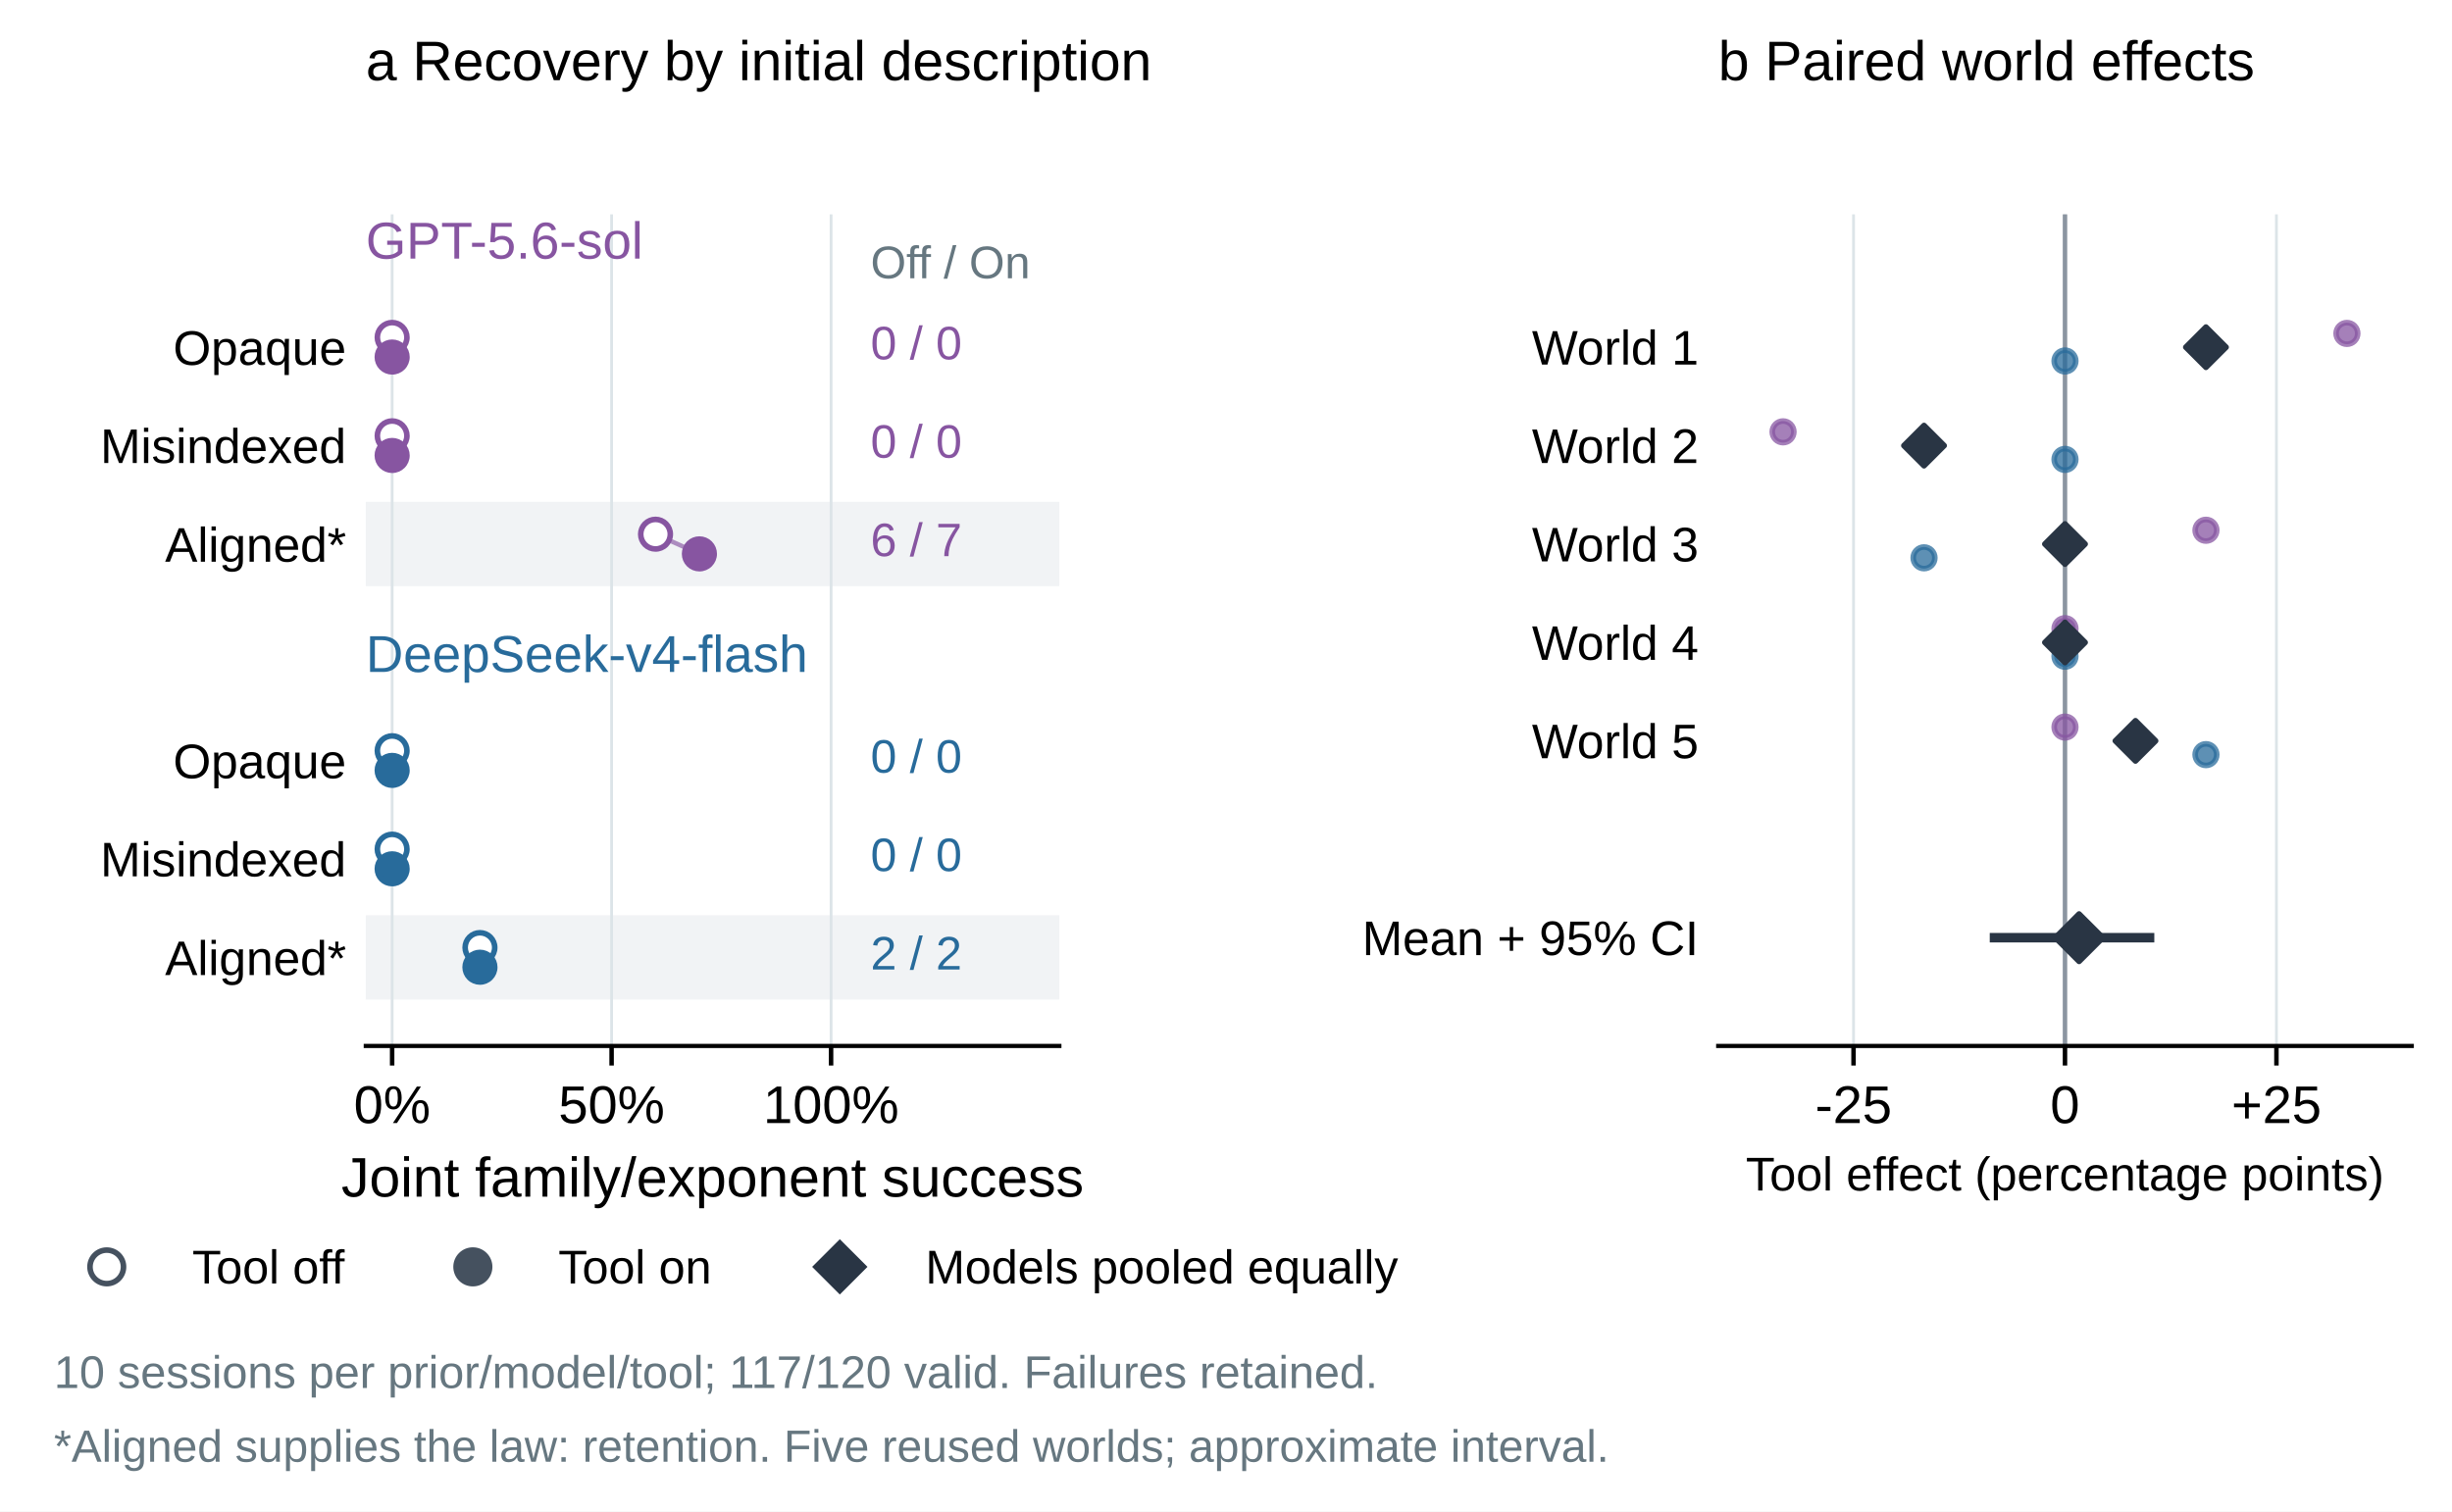
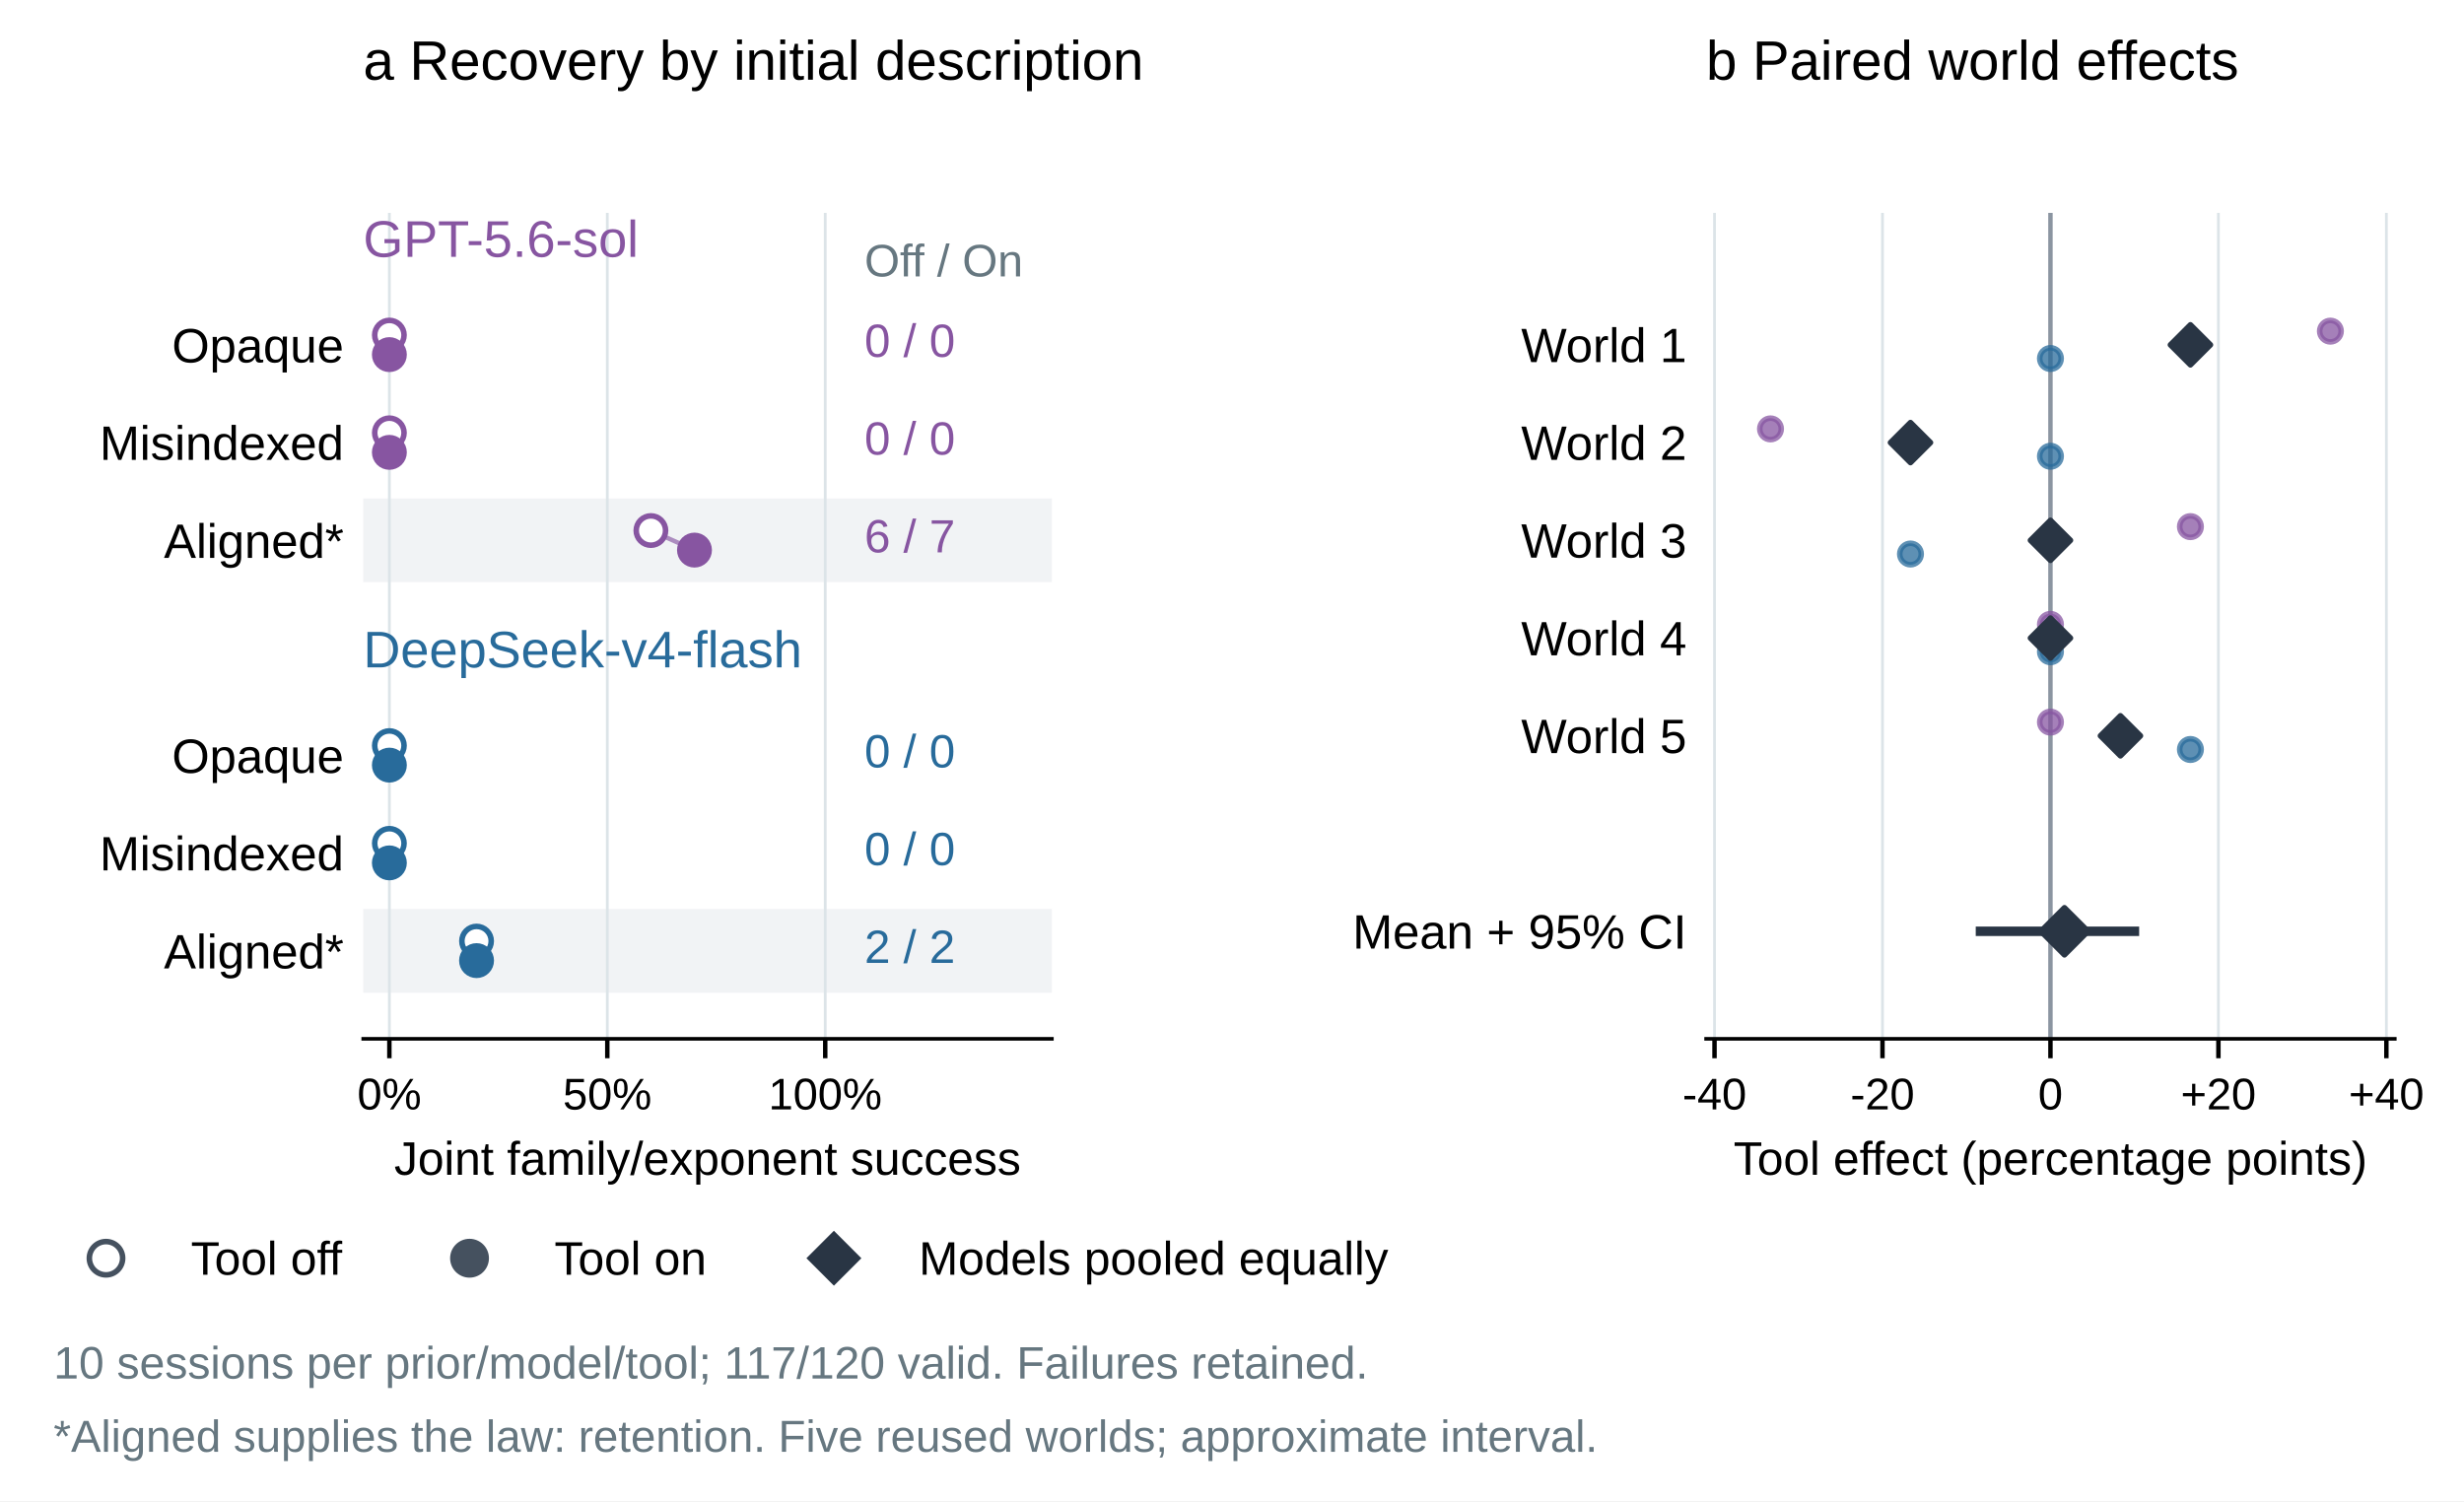
- <svg xmlns="http://www.w3.org/2000/svg" xmlns:xlink="http://www.w3.org/1999/xlink" width="438.694pt" height="270.499pt" viewBox="0 0 438.694 270.499" version="1.1">
+ <svg xmlns="http://www.w3.org/2000/svg" xmlns:xlink="http://www.w3.org/1999/xlink" width="443.966pt" height="270.499pt" viewBox="0 0 443.966 270.499" version="1.1">
  <defs>
    <style type="text/css">*{stroke-linejoin: round; stroke-linecap: butt}</style>
  </defs>
  <g id="figure_1">
    <g id="patch_1">
-       <path d="M 0 270.499 L 438.694 270.499 L 438.694 0 L 0 0 z " style="fill: #ffffff" />
+       <path d="M 0 270.499 L 443.966 270.499 L 443.966 0 L 0 0 z " style="fill: #ffffff" />
    </g>
    <g id="axes_1">
      <g id="patch_2">
        <path d="M 65.446 187.182 L 189.53 187.182 L 189.53 38.358 L 65.446 38.358 z " style="fill: #ffffff" />
      </g>
      <g id="patch_3">
        <path d="M 65.446 90.314 L 189.53 90.314 L 189.53 104.404 L 65.446 104.404 z " clip-path="url(#pc461a7c631)" style="fill: #eaecef; opacity: 0.65; stroke: #eaecef; stroke-linejoin: miter" />
      </g>
      <g id="patch_4">
        <path d="M 65.446 164.286 L 189.53 164.286 L 189.53 178.376 L 65.446 178.376 z " clip-path="url(#pc461a7c631)" style="fill: #eaecef; opacity: 0.65; stroke: #eaecef; stroke-linejoin: miter" />
      </g>
      <g id="matplotlib.axis_1">
        <g id="xtick_1">
          <g id="line2d_1">
            <path d="M 70.158 187.182 L 70.158 38.358 " clip-path="url(#pc461a7c631)" style="fill: none; stroke: #dce4e8; stroke-width: 0.5; stroke-linecap: square" />
          </g>
          <g id="line2d_2">
            <defs>
              <path id="mdcc22e8201" d="M 0 0 L 0 3.5 " style="stroke: #000000; stroke-width: 0.8" />
            </defs>
            <g>
              <use xlink:href="#mdcc22e8201" x="70.158" y="187.182" style="stroke: #000000; stroke-width: 0.8" />
            </g>
          </g>
          <g id="text_1">
-             <text style="font-size: 9.5px; font-family: 'Arial', 'Helvetica', 'DejaVu Sans', sans-serif; text-anchor: middle" x="70.158" y="200.982" transform="rotate(-0 70.15805 200.9817)">0%</text>
+             <text style="font-size: 8px; font-family: 'Arial', 'Helvetica', 'DejaVu Sans', sans-serif; text-anchor: middle" x="70.158" y="199.908" transform="rotate(-0 70.15805 199.9081)">0%</text>
          </g>
        </g>
        <g id="xtick_2">
          <g id="line2d_3">
            <path d="M 109.425 187.182 L 109.425 38.358 " clip-path="url(#pc461a7c631)" style="fill: none; stroke: #dce4e8; stroke-width: 0.5; stroke-linecap: square" />
          </g>
          <g id="line2d_4">
            <g>
              <use xlink:href="#mdcc22e8201" x="109.425" y="187.182" style="stroke: #000000; stroke-width: 0.8" />
            </g>
          </g>
          <g id="text_2">
-             <text style="font-size: 9.5px; font-family: 'Arial', 'Helvetica', 'DejaVu Sans', sans-serif; text-anchor: middle" x="109.425" y="200.982" transform="rotate(-0 109.4252 200.9817)">50%</text>
+             <text style="font-size: 8px; font-family: 'Arial', 'Helvetica', 'DejaVu Sans', sans-serif; text-anchor: middle" x="109.425" y="199.908" transform="rotate(-0 109.4252 199.9081)">50%</text>
          </g>
        </g>
        <g id="xtick_3">
          <g id="line2d_5">
            <path d="M 148.692 187.182 L 148.692 38.358 " clip-path="url(#pc461a7c631)" style="fill: none; stroke: #dce4e8; stroke-width: 0.5; stroke-linecap: square" />
          </g>
          <g id="line2d_6">
            <g>
              <use xlink:href="#mdcc22e8201" x="148.692" y="187.182" style="stroke: #000000; stroke-width: 0.8" />
            </g>
          </g>
          <g id="text_3">
-             <text style="font-size: 9.5px; font-family: 'Arial', 'Helvetica', 'DejaVu Sans', sans-serif; text-anchor: middle" x="148.692" y="200.982" transform="rotate(-0 148.6923 200.9817)">100%</text>
+             <text style="font-size: 8px; font-family: 'Arial', 'Helvetica', 'DejaVu Sans', sans-serif; text-anchor: middle" x="148.692" y="199.908" transform="rotate(-0 148.6923 199.9081)">100%</text>
          </g>
        </g>
        <g id="text_4">
-           <text style="font-size: 10px; font-family: 'Arial', 'Helvetica', 'DejaVu Sans', sans-serif; text-anchor: middle" x="127.488" y="214.15" transform="rotate(-0 127.488 214.1495)">Joint family/exponent success</text>
+           <text style="font-size: 8.5px; font-family: 'Arial', 'Helvetica', 'DejaVu Sans', sans-serif; text-anchor: middle" x="127.488" y="211.686" transform="rotate(-0 127.488 211.6858)">Joint family/exponent success</text>
        </g>
      </g>
      <g id="matplotlib.axis_2">
        <g id="ytick_1">
          <g id="line2d_7" />
          <g id="text_5">
            <text style="font-size: 8.7px; font-family: 'Arial', 'Helvetica', 'DejaVu Sans', sans-serif; text-anchor: end" x="61.946" y="65.304" transform="rotate(-0 61.946 65.30381)">Opaque</text>
          </g>
        </g>
        <g id="ytick_2">
          <g id="line2d_8" />
          <g id="text_6">
            <text style="font-size: 8.7px; font-family: 'Arial', 'Helvetica', 'DejaVu Sans', sans-serif; text-anchor: end" x="61.946" y="82.86" transform="rotate(-0 61.946 82.86038)">Misindexed</text>
          </g>
        </g>
        <g id="ytick_3">
          <g id="line2d_9" />
          <g id="text_7">
            <text style="font-size: 8.7px; font-family: 'Arial', 'Helvetica', 'DejaVu Sans', sans-serif; text-anchor: end" x="61.946" y="100.526" transform="rotate(-0 61.946 100.5257)">Aligned*</text>
          </g>
        </g>
        <g id="ytick_4">
          <g id="line2d_10" />
          <g id="text_8">
            <text style="font-size: 8.7px; font-family: 'Arial', 'Helvetica', 'DejaVu Sans', sans-serif; text-anchor: end" x="61.946" y="139.276" transform="rotate(-0 61.946 139.2755)">Opaque</text>
          </g>
        </g>
        <g id="ytick_5">
          <g id="line2d_11" />
          <g id="text_9">
            <text style="font-size: 8.7px; font-family: 'Arial', 'Helvetica', 'DejaVu Sans', sans-serif; text-anchor: end" x="61.946" y="156.832" transform="rotate(-0 61.946 156.8321)">Misindexed</text>
          </g>
        </g>
        <g id="ytick_6">
          <g id="line2d_12" />
          <g id="text_10">
            <text style="font-size: 8.7px; font-family: 'Arial', 'Helvetica', 'DejaVu Sans', sans-serif; text-anchor: end" x="61.946" y="174.497" transform="rotate(-0 61.946 174.4974)">Aligned*</text>
          </g>
        </g>
      </g>
      <g id="line2d_13">
        <path d="M 70.158 60.373 L 70.158 63.896 " clip-path="url(#pc461a7c631)" style="fill: none; stroke: #8755a1; stroke-opacity: 0.65; stroke-width: 0.8; stroke-linecap: square" />
      </g>
      <g id="line2d_14">
        <path d="M 70.158 77.986 L 70.158 81.508 " clip-path="url(#pc461a7c631)" style="fill: none; stroke: #8755a1; stroke-opacity: 0.65; stroke-width: 0.8; stroke-linecap: square" />
      </g>
      <g id="line2d_15">
        <path d="M 117.279 95.598 L 125.132 99.12 " clip-path="url(#pc461a7c631)" style="fill: none; stroke: #8755a1; stroke-opacity: 0.65; stroke-width: 0.8; stroke-linecap: square" />
      </g>
      <g id="line2d_16">
        <path d="M 70.158 134.345 L 70.158 137.867 " clip-path="url(#pc461a7c631)" style="fill: none; stroke: #286b9b; stroke-opacity: 0.65; stroke-width: 0.8; stroke-linecap: square" />
      </g>
      <g id="line2d_17">
        <path d="M 70.158 151.957 L 70.158 155.48 " clip-path="url(#pc461a7c631)" style="fill: none; stroke: #286b9b; stroke-opacity: 0.65; stroke-width: 0.8; stroke-linecap: square" />
      </g>
      <g id="line2d_18">
        <path d="M 85.865 169.57 L 85.865 173.092 " clip-path="url(#pc461a7c631)" style="fill: none; stroke: #286b9b; stroke-opacity: 0.65; stroke-width: 0.8; stroke-linecap: square" />
      </g>
      <g id="patch_5">
-         <path d="M 65.446 187.182 L 189.53 187.182 " style="fill: none; stroke: #000000; stroke-width: 0.75; stroke-linejoin: miter; stroke-linecap: square" />
+         <path d="M 65.446 187.182 L 189.53 187.182 " style="fill: none; stroke: #000000; stroke-width: 0.65; stroke-linejoin: miter; stroke-linecap: square" />
      </g>
      <g id="text_11">
        <text style="font-size: 9.3px; font-family: 'Arial', 'Helvetica', 'DejaVu Sans', sans-serif; text-anchor: start; fill: #8755a1" x="65.446" y="46.283" transform="rotate(-0 65.446 46.28335)">GPT-5.6-sol</text>
      </g>
      <g id="PathCollection_1">
        <defs>
          <path id="m9ce3eecff7" d="M 0 2.646 C 0.702 2.646 1.375 2.367 1.871 1.871 C 2.367 1.375 2.646 0.702 2.646 0 C 2.646 -0.702 2.367 -1.375 1.871 -1.871 C 1.375 -2.367 0.702 -2.646 0 -2.646 C -0.702 -2.646 -1.375 -2.367 -1.871 -1.871 C -2.367 -1.375 -2.646 -0.702 -2.646 0 C -2.646 0.702 -2.367 1.375 -1.871 1.871 C -1.375 2.367 -0.702 2.646 0 2.646 z " style="stroke: #8755a1" />
        </defs>
        <g clip-path="url(#pc461a7c631)">
          <use xlink:href="#m9ce3eecff7" x="70.158" y="60.373" style="fill: #ffffff; stroke: #8755a1" />
        </g>
      </g>
      <g id="PathCollection_2">
        <defs>
          <path id="m521339a8d1" d="M 0 2.646 C 0.702 2.646 1.375 2.367 1.871 1.871 C 2.367 1.375 2.646 0.702 2.646 0 C 2.646 -0.702 2.367 -1.375 1.871 -1.871 C 1.375 -2.367 0.702 -2.646 0 -2.646 C -0.702 -2.646 -1.375 -2.367 -1.871 -1.871 C -2.367 -1.375 -2.646 -0.702 -2.646 0 C -2.646 0.702 -2.367 1.375 -1.871 1.871 C -1.375 2.367 -0.702 2.646 0 2.646 z " style="stroke: #8755a1" />
        </defs>
        <g clip-path="url(#pc461a7c631)">
          <use xlink:href="#m521339a8d1" x="70.158" y="63.896" style="fill: #8755a1; stroke: #8755a1" />
        </g>
      </g>
      <g id="text_12">
        <text style="font-size: 8.4px; font-family: 'Arial', 'Helvetica', 'DejaVu Sans', sans-serif; text-anchor: start; fill: #8755a1" x="155.76" y="64.306" transform="rotate(-0 155.7604 64.30596)">0 / 0</text>
      </g>
      <g id="PathCollection_3">
        <g clip-path="url(#pc461a7c631)">
          <use xlink:href="#m9ce3eecff7" x="70.158" y="77.986" style="fill: #ffffff; stroke: #8755a1" />
        </g>
      </g>
      <g id="PathCollection_4">
        <g clip-path="url(#pc461a7c631)">
          <use xlink:href="#m521339a8d1" x="70.158" y="81.508" style="fill: #8755a1; stroke: #8755a1" />
        </g>
      </g>
      <g id="text_13">
        <text style="font-size: 8.4px; font-family: 'Arial', 'Helvetica', 'DejaVu Sans', sans-serif; text-anchor: start; fill: #8755a1" x="155.76" y="81.918" transform="rotate(-0 155.7604 81.91827)">0 / 0</text>
      </g>
      <g id="PathCollection_5">
        <g clip-path="url(#pc461a7c631)">
          <use xlink:href="#m9ce3eecff7" x="117.279" y="95.598" style="fill: #ffffff; stroke: #8755a1" />
        </g>
      </g>
      <g id="PathCollection_6">
        <g clip-path="url(#pc461a7c631)">
          <use xlink:href="#m521339a8d1" x="125.132" y="99.12" style="fill: #8755a1; stroke: #8755a1" />
        </g>
      </g>
      <g id="text_14">
        <text style="font-size: 8.4px; font-family: 'Arial', 'Helvetica', 'DejaVu Sans', sans-serif; text-anchor: start; fill: #8755a1" x="155.76" y="99.531" transform="rotate(-0 155.7604 99.53057)">6 / 7</text>
      </g>
      <g id="text_15">
        <text style="font-size: 9.3px; font-family: 'Arial', 'Helvetica', 'DejaVu Sans', sans-serif; text-anchor: start; fill: #286b9b" x="65.446" y="120.255" transform="rotate(-0 65.446 120.255)">DeepSeek-v4-flash</text>
      </g>
      <g id="PathCollection_7">
        <defs>
          <path id="m2a09d5defd" d="M 0 2.646 C 0.702 2.646 1.375 2.367 1.871 1.871 C 2.367 1.375 2.646 0.702 2.646 0 C 2.646 -0.702 2.367 -1.375 1.871 -1.871 C 1.375 -2.367 0.702 -2.646 0 -2.646 C -0.702 -2.646 -1.375 -2.367 -1.871 -1.871 C -2.367 -1.375 -2.646 -0.702 -2.646 0 C -2.646 0.702 -2.367 1.375 -1.871 1.871 C -1.375 2.367 -0.702 2.646 0 2.646 z " style="stroke: #286b9b" />
        </defs>
        <g clip-path="url(#pc461a7c631)">
          <use xlink:href="#m2a09d5defd" x="70.158" y="134.345" style="fill: #ffffff; stroke: #286b9b" />
        </g>
      </g>
      <g id="PathCollection_8">
        <defs>
          <path id="mcb9b58cbeb" d="M 0 2.646 C 0.702 2.646 1.375 2.367 1.871 1.871 C 2.367 1.375 2.646 0.702 2.646 0 C 2.646 -0.702 2.367 -1.375 1.871 -1.871 C 1.375 -2.367 0.702 -2.646 0 -2.646 C -0.702 -2.646 -1.375 -2.367 -1.871 -1.871 C -2.367 -1.375 -2.646 -0.702 -2.646 0 C -2.646 0.702 -2.367 1.375 -1.871 1.871 C -1.375 2.367 -0.702 2.646 0 2.646 z " style="stroke: #286b9b" />
        </defs>
        <g clip-path="url(#pc461a7c631)">
          <use xlink:href="#mcb9b58cbeb" x="70.158" y="137.867" style="fill: #286b9b; stroke: #286b9b" />
        </g>
      </g>
      <g id="text_16">
        <text style="font-size: 8.4px; font-family: 'Arial', 'Helvetica', 'DejaVu Sans', sans-serif; text-anchor: start; fill: #286b9b" x="155.76" y="138.278" transform="rotate(-0 155.7604 138.2777)">0 / 0</text>
      </g>
      <g id="PathCollection_9">
        <g clip-path="url(#pc461a7c631)">
          <use xlink:href="#m2a09d5defd" x="70.158" y="151.957" style="fill: #ffffff; stroke: #286b9b" />
        </g>
      </g>
      <g id="PathCollection_10">
        <g clip-path="url(#pc461a7c631)">
          <use xlink:href="#mcb9b58cbeb" x="70.158" y="155.48" style="fill: #286b9b; stroke: #286b9b" />
        </g>
      </g>
      <g id="text_17">
        <text style="font-size: 8.4px; font-family: 'Arial', 'Helvetica', 'DejaVu Sans', sans-serif; text-anchor: start; fill: #286b9b" x="155.76" y="155.89" transform="rotate(-0 155.7604 155.89)">0 / 0</text>
      </g>
      <g id="PathCollection_11">
        <g clip-path="url(#pc461a7c631)">
          <use xlink:href="#m2a09d5defd" x="85.865" y="169.57" style="fill: #ffffff; stroke: #286b9b" />
        </g>
      </g>
      <g id="PathCollection_12">
        <g clip-path="url(#pc461a7c631)">
          <use xlink:href="#mcb9b58cbeb" x="85.865" y="173.092" style="fill: #286b9b; stroke: #286b9b" />
        </g>
      </g>
      <g id="text_18">
        <text style="font-size: 8.4px; font-family: 'Arial', 'Helvetica', 'DejaVu Sans', sans-serif; text-anchor: start; fill: #286b9b" x="155.76" y="173.502" transform="rotate(-0 155.7604 173.5023)">2 / 2</text>
      </g>
      <g id="text_19">
        <text style="font-size: 8.2px; font-family: 'Arial', 'Helvetica', 'DejaVu Sans', sans-serif; text-anchor: start; fill: #667780" x="155.76" y="49.806" transform="rotate(-0 155.7604 49.80581)">Off / On</text>
      </g>
      <g id="text_20">
        <text style="font-size: 10px; font-family: 'Arial', 'Helvetica', 'DejaVu Sans', sans-serif; text-anchor: start" x="65.446" y="14.358" transform="rotate(-0 65.446 14.35781)">a   Recovery by initial description</text>
      </g>
    </g>
    <g id="axes_2">
      <g id="patch_6">
        <path d="M 307.41 187.182 L 431.494 187.182 L 431.494 38.358 L 307.41 38.358 z " style="fill: #ffffff" />
      </g>
      <g id="matplotlib.axis_3">
        <g id="xtick_4">
          <g id="line2d_19">
-             <path d="M 331.621 187.182 L 331.621 38.358 " clip-path="url(#pcff23f2f95)" style="fill: none; stroke: #dce4e8; stroke-width: 0.5; stroke-linecap: square" />
+             <path d="M 308.923 187.182 L 308.923 38.358 " clip-path="url(#pcff23f2f95)" style="fill: none; stroke: #dce4e8; stroke-width: 0.5; stroke-linecap: square" />
          </g>
          <g id="line2d_20">
            <g>
-               <use xlink:href="#mdcc22e8201" x="331.621" y="187.182" style="stroke: #000000; stroke-width: 0.8" />
+               <use xlink:href="#mdcc22e8201" x="308.923" y="187.182" style="stroke: #000000; stroke-width: 0.8" />
            </g>
          </g>
          <g id="text_21">
-             <text style="font-size: 9.5px; font-family: 'Arial', 'Helvetica', 'DejaVu Sans', sans-serif; text-anchor: middle" x="331.621" y="200.982" transform="rotate(-0 331.6215 200.9817)">-25</text>
+             <text style="font-size: 8px; font-family: 'Arial', 'Helvetica', 'DejaVu Sans', sans-serif; text-anchor: middle" x="308.923" y="199.908" transform="rotate(-0 308.9232 199.9081)">-40</text>
          </g>
        </g>
        <g id="xtick_5">
          <g id="line2d_21">
-             <path d="M 369.452 187.182 L 369.452 38.358 " clip-path="url(#pcff23f2f95)" style="fill: none; stroke: #dce4e8; stroke-width: 0.5; stroke-linecap: square" />
+             <path d="M 339.188 187.182 L 339.188 38.358 " clip-path="url(#pcff23f2f95)" style="fill: none; stroke: #dce4e8; stroke-width: 0.5; stroke-linecap: square" />
          </g>
          <g id="line2d_22">
            <g>
-               <use xlink:href="#mdcc22e8201" x="369.452" y="187.182" style="stroke: #000000; stroke-width: 0.8" />
+               <use xlink:href="#mdcc22e8201" x="339.188" y="187.182" style="stroke: #000000; stroke-width: 0.8" />
            </g>
          </g>
          <g id="text_22">
-             <text style="font-size: 9.5px; font-family: 'Arial', 'Helvetica', 'DejaVu Sans', sans-serif; text-anchor: middle" x="369.452" y="200.982" transform="rotate(-0 369.452 200.9817)">0</text>
+             <text style="font-size: 8px; font-family: 'Arial', 'Helvetica', 'DejaVu Sans', sans-serif; text-anchor: middle" x="339.188" y="199.908" transform="rotate(-0 339.1876 199.9081)">-20</text>
          </g>
        </g>
        <g id="xtick_6">
          <g id="line2d_23">
-             <path d="M 407.282 187.182 L 407.282 38.358 " clip-path="url(#pcff23f2f95)" style="fill: none; stroke: #dce4e8; stroke-width: 0.5; stroke-linecap: square" />
+             <path d="M 369.452 187.182 L 369.452 38.358 " clip-path="url(#pcff23f2f95)" style="fill: none; stroke: #dce4e8; stroke-width: 0.5; stroke-linecap: square" />
          </g>
          <g id="line2d_24">
            <g>
-               <use xlink:href="#mdcc22e8201" x="407.282" y="187.182" style="stroke: #000000; stroke-width: 0.8" />
+               <use xlink:href="#mdcc22e8201" x="369.452" y="187.182" style="stroke: #000000; stroke-width: 0.8" />
            </g>
          </g>
          <g id="text_23">
-             <text style="font-size: 9.5px; font-family: 'Arial', 'Helvetica', 'DejaVu Sans', sans-serif; text-anchor: middle" x="407.282" y="200.982" transform="rotate(-0 407.2825 200.9817)">+25</text>
-           </g>
-         </g>
-         <g id="text_24">
-           <text style="font-size: 8.5px; font-family: 'Arial', 'Helvetica', 'DejaVu Sans', sans-serif; text-anchor: middle" x="369.452" y="213.058" transform="rotate(-0 369.452 213.0576)">Tool effect (percentage points)</text>
+             <text style="font-size: 8px; font-family: 'Arial', 'Helvetica', 'DejaVu Sans', sans-serif; text-anchor: middle" x="369.452" y="199.908" transform="rotate(-0 369.452 199.9081)">0</text>
+           </g>
+         </g>
+         <g id="xtick_7">
+           <g id="line2d_25">
+             <path d="M 399.716 187.182 L 399.716 38.358 " clip-path="url(#pcff23f2f95)" style="fill: none; stroke: #dce4e8; stroke-width: 0.5; stroke-linecap: square" />
+           </g>
+           <g id="line2d_26">
+             <g>
+               <use xlink:href="#mdcc22e8201" x="399.716" y="187.182" style="stroke: #000000; stroke-width: 0.8" />
+             </g>
+           </g>
+           <g id="text_24">
+             <text style="font-size: 8px; font-family: 'Arial', 'Helvetica', 'DejaVu Sans', sans-serif; text-anchor: middle" x="399.716" y="199.908" transform="rotate(-0 399.7164 199.9081)">+20</text>
+           </g>
+         </g>
+         <g id="xtick_8">
+           <g id="line2d_27">
+             <path d="M 429.981 187.182 L 429.981 38.358 " clip-path="url(#pcff23f2f95)" style="fill: none; stroke: #dce4e8; stroke-width: 0.5; stroke-linecap: square" />
+           </g>
+           <g id="line2d_28">
+             <g>
+               <use xlink:href="#mdcc22e8201" x="429.981" y="187.182" style="stroke: #000000; stroke-width: 0.8" />
+             </g>
+           </g>
+           <g id="text_25">
+             <text style="font-size: 8px; font-family: 'Arial', 'Helvetica', 'DejaVu Sans', sans-serif; text-anchor: middle" x="429.981" y="199.908" transform="rotate(-0 429.9808 199.9081)">+40</text>
+           </g>
+         </g>
+         <g id="text_26">
+           <text style="font-size: 8.5px; font-family: 'Arial', 'Helvetica', 'DejaVu Sans', sans-serif; text-anchor: middle" x="369.452" y="211.686" transform="rotate(-0 369.452 211.6858)">Tool effect (percentage points)</text>
        </g>
      </g>
      <g id="matplotlib.axis_4">
        <g id="ytick_7">
-           <g id="line2d_25" />
-           <g id="text_25">
+           <g id="line2d_29" />
+           <g id="text_27">
            <text style="font-size: 8.7px; font-family: 'Arial', 'Helvetica', 'DejaVu Sans', sans-serif; text-anchor: end" x="303.91" y="65.248" transform="rotate(-0 303.9099 65.24808)">World 1</text>
          </g>
        </g>
        <g id="ytick_8">
-           <g id="line2d_26" />
-           <g id="text_26">
+           <g id="line2d_30" />
+           <g id="text_28">
            <text style="font-size: 8.7px; font-family: 'Arial', 'Helvetica', 'DejaVu Sans', sans-serif; text-anchor: end" x="303.91" y="82.86" transform="rotate(-0 303.9099 82.86038)">World 2</text>
          </g>
        </g>
        <g id="ytick_9">
-           <g id="line2d_27" />
-           <g id="text_27">
+           <g id="line2d_31" />
+           <g id="text_29">
            <text style="font-size: 8.7px; font-family: 'Arial', 'Helvetica', 'DejaVu Sans', sans-serif; text-anchor: end" x="303.91" y="100.473" transform="rotate(-0 303.9099 100.4727)">World 3</text>
          </g>
        </g>
        <g id="ytick_10">
-           <g id="line2d_28" />
-           <g id="text_28">
+           <g id="line2d_32" />
+           <g id="text_30">
            <text style="font-size: 8.7px; font-family: 'Arial', 'Helvetica', 'DejaVu Sans', sans-serif; text-anchor: end" x="303.91" y="118.085" transform="rotate(-0 303.9099 118.085)">World 4</text>
          </g>
        </g>
        <g id="ytick_11">
-           <g id="line2d_29" />
-           <g id="text_29">
+           <g id="line2d_33" />
+           <g id="text_31">
            <text style="font-size: 8.7px; font-family: 'Arial', 'Helvetica', 'DejaVu Sans', sans-serif; text-anchor: end" x="303.91" y="135.697" transform="rotate(-0 303.9099 135.6973)">World 5</text>
          </g>
        </g>
        <g id="ytick_12">
-           <g id="line2d_30" />
-           <g id="text_30">
+           <g id="line2d_34" />
+           <g id="text_32">
            <text style="font-size: 8.7px; font-family: 'Arial', 'Helvetica', 'DejaVu Sans', sans-serif; text-anchor: end" x="303.91" y="170.922" transform="rotate(-0 303.9099 170.9219)">Mean + 95% CI</text>
          </g>
        </g>
      </g>
-       <g id="line2d_31">
+       <g id="line2d_35">
        <path d="M 356.842 167.808 L 384.584 167.808 " clip-path="url(#pcff23f2f95)" style="fill: none; stroke: #293544; stroke-width: 1.7; stroke-linecap: square" />
      </g>
-       <g id="line2d_32">
+       <g id="line2d_36">
        <path d="M 369.452 187.182 L 369.452 38.358 " clip-path="url(#pcff23f2f95)" style="fill: none; stroke: #8b95a1; stroke-width: 0.8; stroke-linecap: square" />
      </g>
      <g id="patch_7">
-         <path d="M 307.41 187.182 L 431.494 187.182 " style="fill: none; stroke: #000000; stroke-width: 0.75; stroke-linejoin: miter; stroke-linecap: square" />
+         <path d="M 307.41 187.182 L 431.494 187.182 " style="fill: none; stroke: #000000; stroke-width: 0.65; stroke-linejoin: miter; stroke-linecap: square" />
      </g>
      <g id="PathCollection_13">
        <defs>
          <path id="meb9d232fbc" d="M 0 1.936 C 0.514 1.936 1.006 1.732 1.369 1.369 C 1.732 1.006 1.936 0.514 1.936 0 C 1.936 -0.514 1.732 -1.006 1.369 -1.369 C 1.006 -1.732 0.514 -1.936 0 -1.936 C -0.514 -1.936 -1.006 -1.732 -1.369 -1.369 C -1.732 -1.006 -1.936 -0.514 -1.936 0 C -1.936 0.514 -1.732 1.006 -1.369 1.369 C -1.006 1.732 -0.514 1.936 0 1.936 z " style="stroke: #8755a1; stroke-opacity: 0.75" />
        </defs>
        <g clip-path="url(#pcff23f2f95)">
          <use xlink:href="#meb9d232fbc" x="419.893" y="59.669" style="fill: #8755a1; fill-opacity: 0.75; stroke: #8755a1; stroke-opacity: 0.75" />
        </g>
      </g>
      <g id="PathCollection_14">
        <defs>
          <path id="m006ae17459" d="M 0 1.936 C 0.514 1.936 1.006 1.732 1.369 1.369 C 1.732 1.006 1.936 0.514 1.936 0 C 1.936 -0.514 1.732 -1.006 1.369 -1.369 C 1.006 -1.732 0.514 -1.936 0 -1.936 C -0.514 -1.936 -1.006 -1.732 -1.369 -1.369 C -1.732 -1.006 -1.936 -0.514 -1.936 0 C -1.936 0.514 -1.732 1.006 -1.369 1.369 C -1.006 1.732 -0.514 1.936 0 1.936 z " style="stroke: #286b9b; stroke-opacity: 0.75" />
        </defs>
        <g clip-path="url(#pcff23f2f95)">
          <use xlink:href="#m006ae17459" x="369.452" y="64.6" style="fill: #286b9b; fill-opacity: 0.75; stroke: #286b9b; stroke-opacity: 0.75" />
        </g>
      </g>
      <g id="PathCollection_15">
        <g clip-path="url(#pcff23f2f95)">
          <use xlink:href="#meb9d232fbc" x="319.011" y="77.281" style="fill: #8755a1; fill-opacity: 0.75; stroke: #8755a1; stroke-opacity: 0.75" />
        </g>
      </g>
      <g id="PathCollection_16">
        <g clip-path="url(#pcff23f2f95)">
          <use xlink:href="#m006ae17459" x="369.452" y="82.212" style="fill: #286b9b; fill-opacity: 0.75; stroke: #286b9b; stroke-opacity: 0.75" />
        </g>
      </g>
      <g id="PathCollection_17">
        <g clip-path="url(#pcff23f2f95)">
          <use xlink:href="#meb9d232fbc" x="394.672" y="94.893" style="fill: #8755a1; fill-opacity: 0.75; stroke: #8755a1; stroke-opacity: 0.75" />
        </g>
      </g>
      <g id="PathCollection_18">
        <g clip-path="url(#pcff23f2f95)">
          <use xlink:href="#m006ae17459" x="344.232" y="99.825" style="fill: #286b9b; fill-opacity: 0.75; stroke: #286b9b; stroke-opacity: 0.75" />
        </g>
      </g>
      <g id="PathCollection_19">
        <g clip-path="url(#pcff23f2f95)">
          <use xlink:href="#meb9d232fbc" x="369.452" y="112.506" style="fill: #8755a1; fill-opacity: 0.75; stroke: #8755a1; stroke-opacity: 0.75" />
        </g>
      </g>
      <g id="PathCollection_20">
        <g clip-path="url(#pcff23f2f95)">
          <use xlink:href="#m006ae17459" x="369.452" y="117.437" style="fill: #286b9b; fill-opacity: 0.75; stroke: #286b9b; stroke-opacity: 0.75" />
        </g>
      </g>
      <g id="PathCollection_21">
        <g clip-path="url(#pcff23f2f95)">
          <use xlink:href="#meb9d232fbc" x="369.452" y="130.118" style="fill: #8755a1; fill-opacity: 0.75; stroke: #8755a1; stroke-opacity: 0.75" />
        </g>
      </g>
      <g id="PathCollection_22">
        <g clip-path="url(#pcff23f2f95)">
          <use xlink:href="#m006ae17459" x="394.672" y="135.049" style="fill: #286b9b; fill-opacity: 0.75; stroke: #286b9b; stroke-opacity: 0.75" />
        </g>
      </g>
-       <g id="text_31">
+       <g id="text_33">
        <text style="font-size: 10px; font-family: 'Arial', 'Helvetica', 'DejaVu Sans', sans-serif; text-anchor: start" x="307.41" y="14.358" transform="rotate(-0 307.4099 14.35781)">b   Paired world effects</text>
      </g>
      <g id="PathCollection_23">
        <defs>
          <path id="m34d75a8e40" d="M 0 3.606 L 3.606 0 L 0 -3.606 L -3.606 0 z " style="stroke: #293544" />
        </defs>
        <g clip-path="url(#pcff23f2f95)">
          <use xlink:href="#m34d75a8e40" x="394.672" y="62.134" style="fill: #293544; stroke: #293544" />
        </g>
      </g>
      <g id="PathCollection_24">
        <g clip-path="url(#pcff23f2f95)">
          <use xlink:href="#m34d75a8e40" x="344.232" y="79.747" style="fill: #293544; stroke: #293544" />
        </g>
      </g>
      <g id="PathCollection_25">
        <g clip-path="url(#pcff23f2f95)">
          <use xlink:href="#m34d75a8e40" x="369.452" y="97.359" style="fill: #293544; stroke: #293544" />
        </g>
      </g>
      <g id="PathCollection_26">
        <g clip-path="url(#pcff23f2f95)">
          <use xlink:href="#m34d75a8e40" x="369.452" y="114.971" style="fill: #293544; stroke: #293544" />
        </g>
      </g>
      <g id="PathCollection_27">
        <g clip-path="url(#pcff23f2f95)">
          <use xlink:href="#m34d75a8e40" x="382.062" y="132.584" style="fill: #293544; stroke: #293544" />
        </g>
      </g>
      <g id="PathCollection_28">
        <defs>
          <path id="m3d9242f03c" d="M 0 4.243 L 4.243 0 L 0 -4.243 L -4.243 0 z " style="stroke: #293544" />
        </defs>
        <g clip-path="url(#pcff23f2f95)">
          <use xlink:href="#m3d9242f03c" x="371.974" y="167.808" style="fill: #293544; stroke: #293544" />
        </g>
      </g>
    </g>
-     <g id="text_32">
+     <g id="text_34">
      <text style="font-size: 8.2px; font-family: 'Arial', 'Helvetica', 'DejaVu Sans', sans-serif; text-anchor: start; fill: #667780" x="9.646" y="248.396" transform="rotate(-0 9.646 248.3962)">10 sessions per prior/model/tool; 117/120 valid. Failures retained.</text>
    </g>
-     <g id="text_33">
+     <g id="text_35">
      <text style="font-size: 8.1px; font-family: 'Arial', 'Helvetica', 'DejaVu Sans', sans-serif; text-anchor: start; fill: #667780" x="9.646" y="261.594" transform="rotate(-0 9.646 261.5938)">*Aligned supplies the law: retention. Five reused worlds; approximate interval.</text>
    </g>
    <g id="legend_1">
-       <g id="line2d_33">
+       <g id="line2d_37">
        <path d="M 10.6 226.716 L 19.1 226.716 L 27.6 226.716 " style="fill: none; stroke: #000000; stroke-opacity: 0; stroke-width: 1.5; stroke-linecap: square" />
        <defs>
          <path id="m23b4f36e4b" d="M 0 3 C 0.796 3 1.559 2.684 2.121 2.121 C 2.684 1.559 3 0.796 3 0 C 3 -0.796 2.684 -1.559 2.121 -2.121 C 1.559 -2.684 0.796 -3 0 -3 C -0.796 -3 -1.559 -2.684 -2.121 -2.121 C -2.684 -1.559 -3 -0.796 -3 0 C -3 0.796 -2.684 1.559 -2.121 2.121 C -1.559 2.684 -0.796 3 0 3 z " style="stroke: #45515f" />
        </defs>
        <g>
          <use xlink:href="#m23b4f36e4b" x="19.1" y="226.716" style="fill: #ffffff; stroke: #45515f" />
        </g>
      </g>
-       <g id="text_34">
+       <g id="text_36">
        <text style="font-size: 8.5px; font-family: 'Arial', 'Helvetica', 'DejaVu Sans', sans-serif; text-anchor: start" x="34.4" y="229.691" transform="rotate(-0 34.4 229.6908)">Tool off</text>
      </g>
-       <g id="line2d_34">
+       <g id="line2d_38">
        <path d="M 76.1 226.716 L 84.6 226.716 L 93.1 226.716 " style="fill: none; stroke: #000000; stroke-opacity: 0; stroke-width: 1.5; stroke-linecap: square" />
        <defs>
          <path id="me1f9dd3450" d="M 0 3 C 0.796 3 1.559 2.684 2.121 2.121 C 2.684 1.559 3 0.796 3 0 C 3 -0.796 2.684 -1.559 2.121 -2.121 C 1.559 -2.684 0.796 -3 0 -3 C -0.796 -3 -1.559 -2.684 -2.121 -2.121 C -2.684 -1.559 -3 -0.796 -3 0 C -3 0.796 -2.684 1.559 -2.121 2.121 C -1.559 2.684 -0.796 3 0 3 z " style="stroke: #45515f" />
        </defs>
        <g>
          <use xlink:href="#me1f9dd3450" x="84.6" y="226.716" style="fill: #45515f; stroke: #45515f" />
        </g>
      </g>
-       <g id="text_35">
+       <g id="text_37">
        <text style="font-size: 8.5px; font-family: 'Arial', 'Helvetica', 'DejaVu Sans', sans-serif; text-anchor: start" x="99.9" y="229.691" transform="rotate(-0 99.90047 229.6908)">Tool on</text>
      </g>
-       <g id="line2d_35">
+       <g id="line2d_39">
        <path d="M 141.754 226.716 L 150.254 226.716 L 158.754 226.716 " style="fill: none; stroke: #000000; stroke-opacity: 0; stroke-width: 1.5; stroke-linecap: square" />
        <defs>
          <path id="m6f7ac42667" d="M 0 4.243 L 4.243 0 L 0 -4.243 L -4.243 0 z " style="stroke: #293544; stroke-linejoin: miter" />
        </defs>
        <g>
          <use xlink:href="#m6f7ac42667" x="150.254" y="226.716" style="fill: #293544; stroke: #293544; stroke-linejoin: miter" />
        </g>
      </g>
-       <g id="text_36">
+       <g id="text_38">
        <text style="font-size: 8.5px; font-family: 'Arial', 'Helvetica', 'DejaVu Sans', sans-serif; text-anchor: start" x="165.554" y="229.691" transform="rotate(-0 165.5537 229.6908)">Models pooled equally</text>
      </g>
    </g>
  </g>
  <defs>
    <clipPath id="pc461a7c631">
      <rect x="65.446" y="38.358" width="124.084" height="148.824" />
    </clipPath>
    <clipPath id="pcff23f2f95">
      <rect x="307.41" y="38.358" width="124.084" height="148.824" />
    </clipPath>
  </defs>
</svg>
